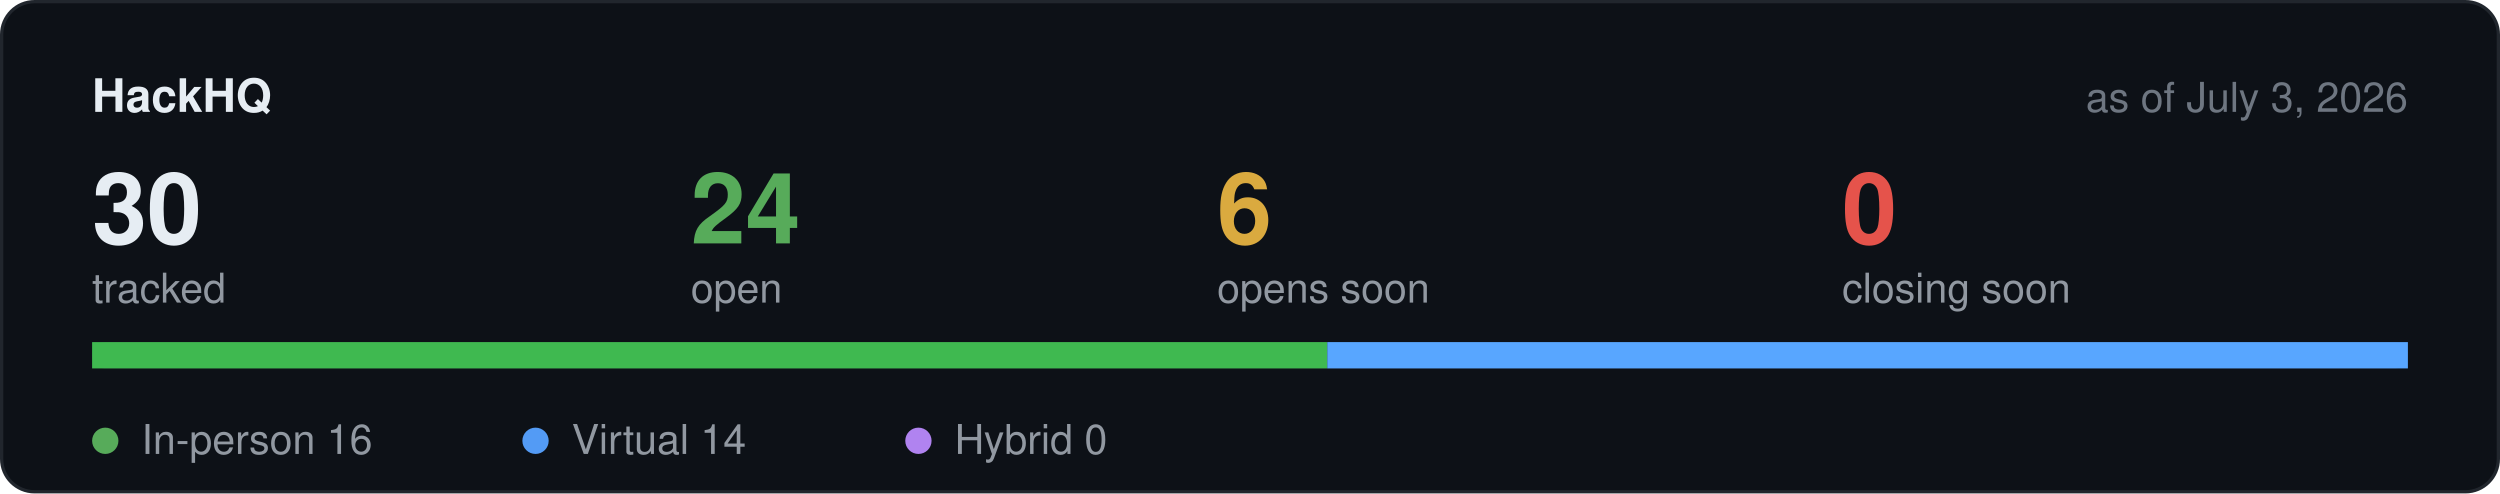
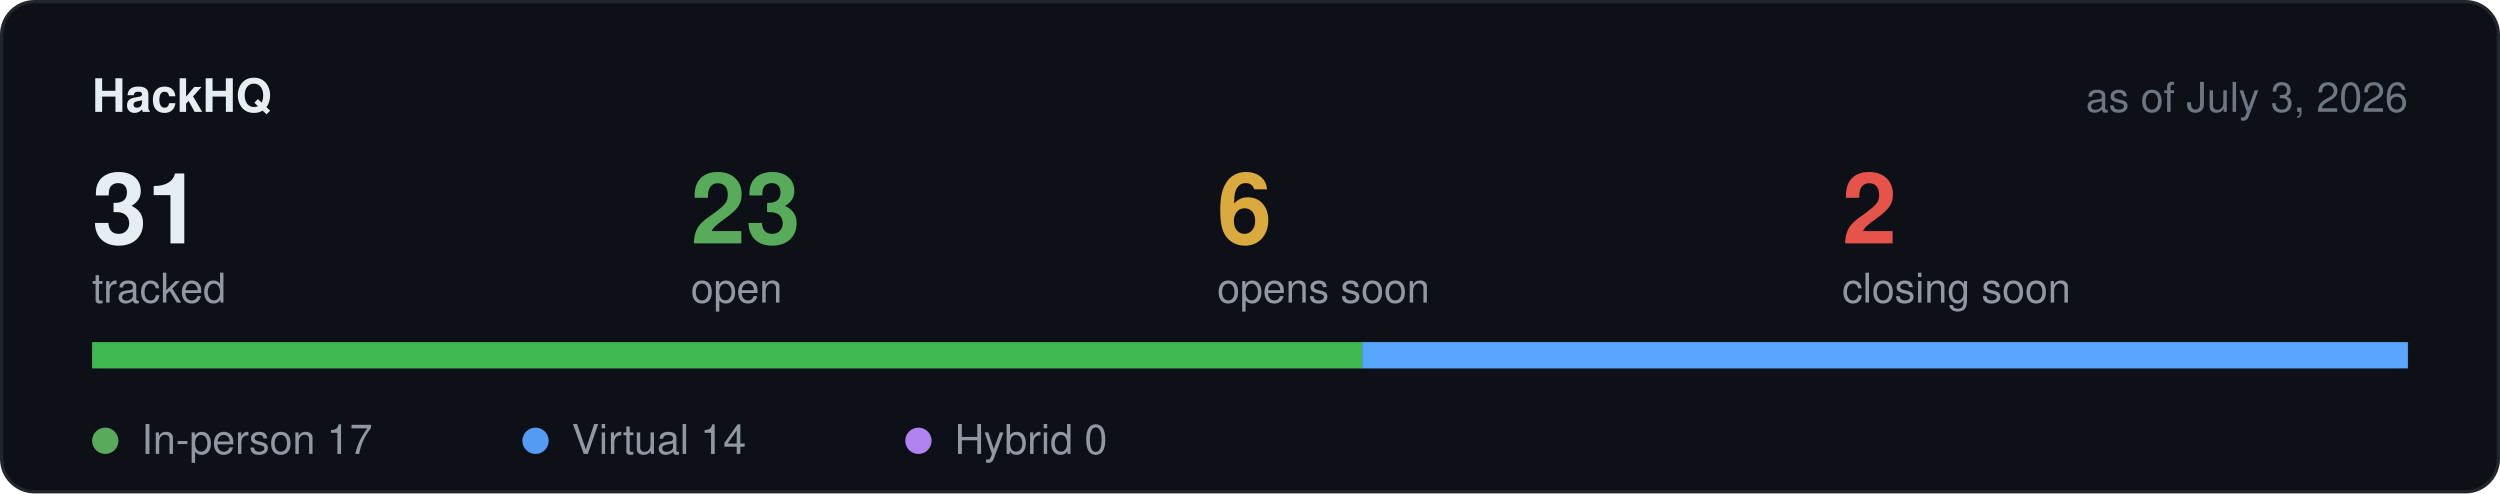
<svg xmlns="http://www.w3.org/2000/svg" width="760" height="150" viewBox="0 0 760 150" role="img" aria-label="Hackathon stats">
  <rect x="0.5" y="0.5" width="759" height="149" rx="10" fill="#0d1117" stroke="#21262d" />
  <text x="28" y="34" font-family="-apple-system,BlinkMacSystemFont,Segoe UI,Helvetica,Arial,sans-serif" font-size="14" font-weight="600" fill="#e6edf3">HackHQ</text>
  <text x="732" y="34" text-anchor="end" font-family="-apple-system,BlinkMacSystemFont,Segoe UI,Helvetica,Arial,sans-serif" font-size="12.5" fill="#6e7681">as of July 3, 2026</text>
-   <text x="28" y="74" font-family="-apple-system,BlinkMacSystemFont,Segoe UI,Helvetica,Arial,sans-serif" font-size="30" font-weight="600" fill="#e6edf3">30</text>
+   <text x="28" y="74" font-family="-apple-system,BlinkMacSystemFont,Segoe UI,Helvetica,Arial,sans-serif" font-size="30" font-weight="600" fill="#e6edf3">31</text>
  <text x="28" y="92" font-family="-apple-system,BlinkMacSystemFont,Segoe UI,Helvetica,Arial,sans-serif" font-size="12.5" fill="#9198a1">tracked</text>
-   <text x="210" y="74" font-family="-apple-system,BlinkMacSystemFont,Segoe UI,Helvetica,Arial,sans-serif" font-size="30" font-weight="600" fill="#57ab5a">24</text>
+   <text x="210" y="74" font-family="-apple-system,BlinkMacSystemFont,Segoe UI,Helvetica,Arial,sans-serif" font-size="30" font-weight="600" fill="#57ab5a">23</text>
  <text x="210" y="92" font-family="-apple-system,BlinkMacSystemFont,Segoe UI,Helvetica,Arial,sans-serif" font-size="12.5" fill="#9198a1">open</text>
  <text x="370" y="74" font-family="-apple-system,BlinkMacSystemFont,Segoe UI,Helvetica,Arial,sans-serif" font-size="30" font-weight="600" fill="#daaa3f">6</text>
  <text x="370" y="92" font-family="-apple-system,BlinkMacSystemFont,Segoe UI,Helvetica,Arial,sans-serif" font-size="12.5" fill="#9198a1">opens soon</text>
-   <text x="560" y="74" font-family="-apple-system,BlinkMacSystemFont,Segoe UI,Helvetica,Arial,sans-serif" font-size="30" font-weight="600" fill="#e5534b">0</text>
+   <text x="560" y="74" font-family="-apple-system,BlinkMacSystemFont,Segoe UI,Helvetica,Arial,sans-serif" font-size="30" font-weight="600" fill="#e5534b">2</text>
  <text x="560" y="92" font-family="-apple-system,BlinkMacSystemFont,Segoe UI,Helvetica,Arial,sans-serif" font-size="12.5" fill="#9198a1">closing soon</text>
  <rect x="28" y="104" width="704" height="8" rx="4" fill="#21262d" />
-   <rect x="28.0" y="104" width="375.5" height="8" fill="#3fb950" />
-   <rect x="403.5" y="104" width="328.5" height="8" fill="#58a6ff" />
+   <rect x="28.0" y="104" width="386.1" height="8" fill="#3fb950" />
+   <rect x="414.1" y="104" width="317.9" height="8" fill="#58a6ff" />
  <circle cx="32" cy="134" r="4" fill="#57ab5a" />
-   <text x="43" y="138" font-family="-apple-system,BlinkMacSystemFont,Segoe UI,Helvetica,Arial,sans-serif" font-size="12.5" fill="#9198a1">In-person 16</text>
+   <text x="43" y="138" font-family="-apple-system,BlinkMacSystemFont,Segoe UI,Helvetica,Arial,sans-serif" font-size="12.5" fill="#9198a1">In-person 17</text>
  <circle cx="162.8" cy="134" r="4" fill="#539bf5" />
  <text x="173.8" y="138" font-family="-apple-system,BlinkMacSystemFont,Segoe UI,Helvetica,Arial,sans-serif" font-size="12.5" fill="#9198a1">Virtual 14</text>
  <circle cx="279.2" cy="134" r="4" fill="#b083f0" />
  <text x="290.2" y="138" font-family="-apple-system,BlinkMacSystemFont,Segoe UI,Helvetica,Arial,sans-serif" font-size="12.5" fill="#9198a1">Hybrid 0</text>
</svg>
